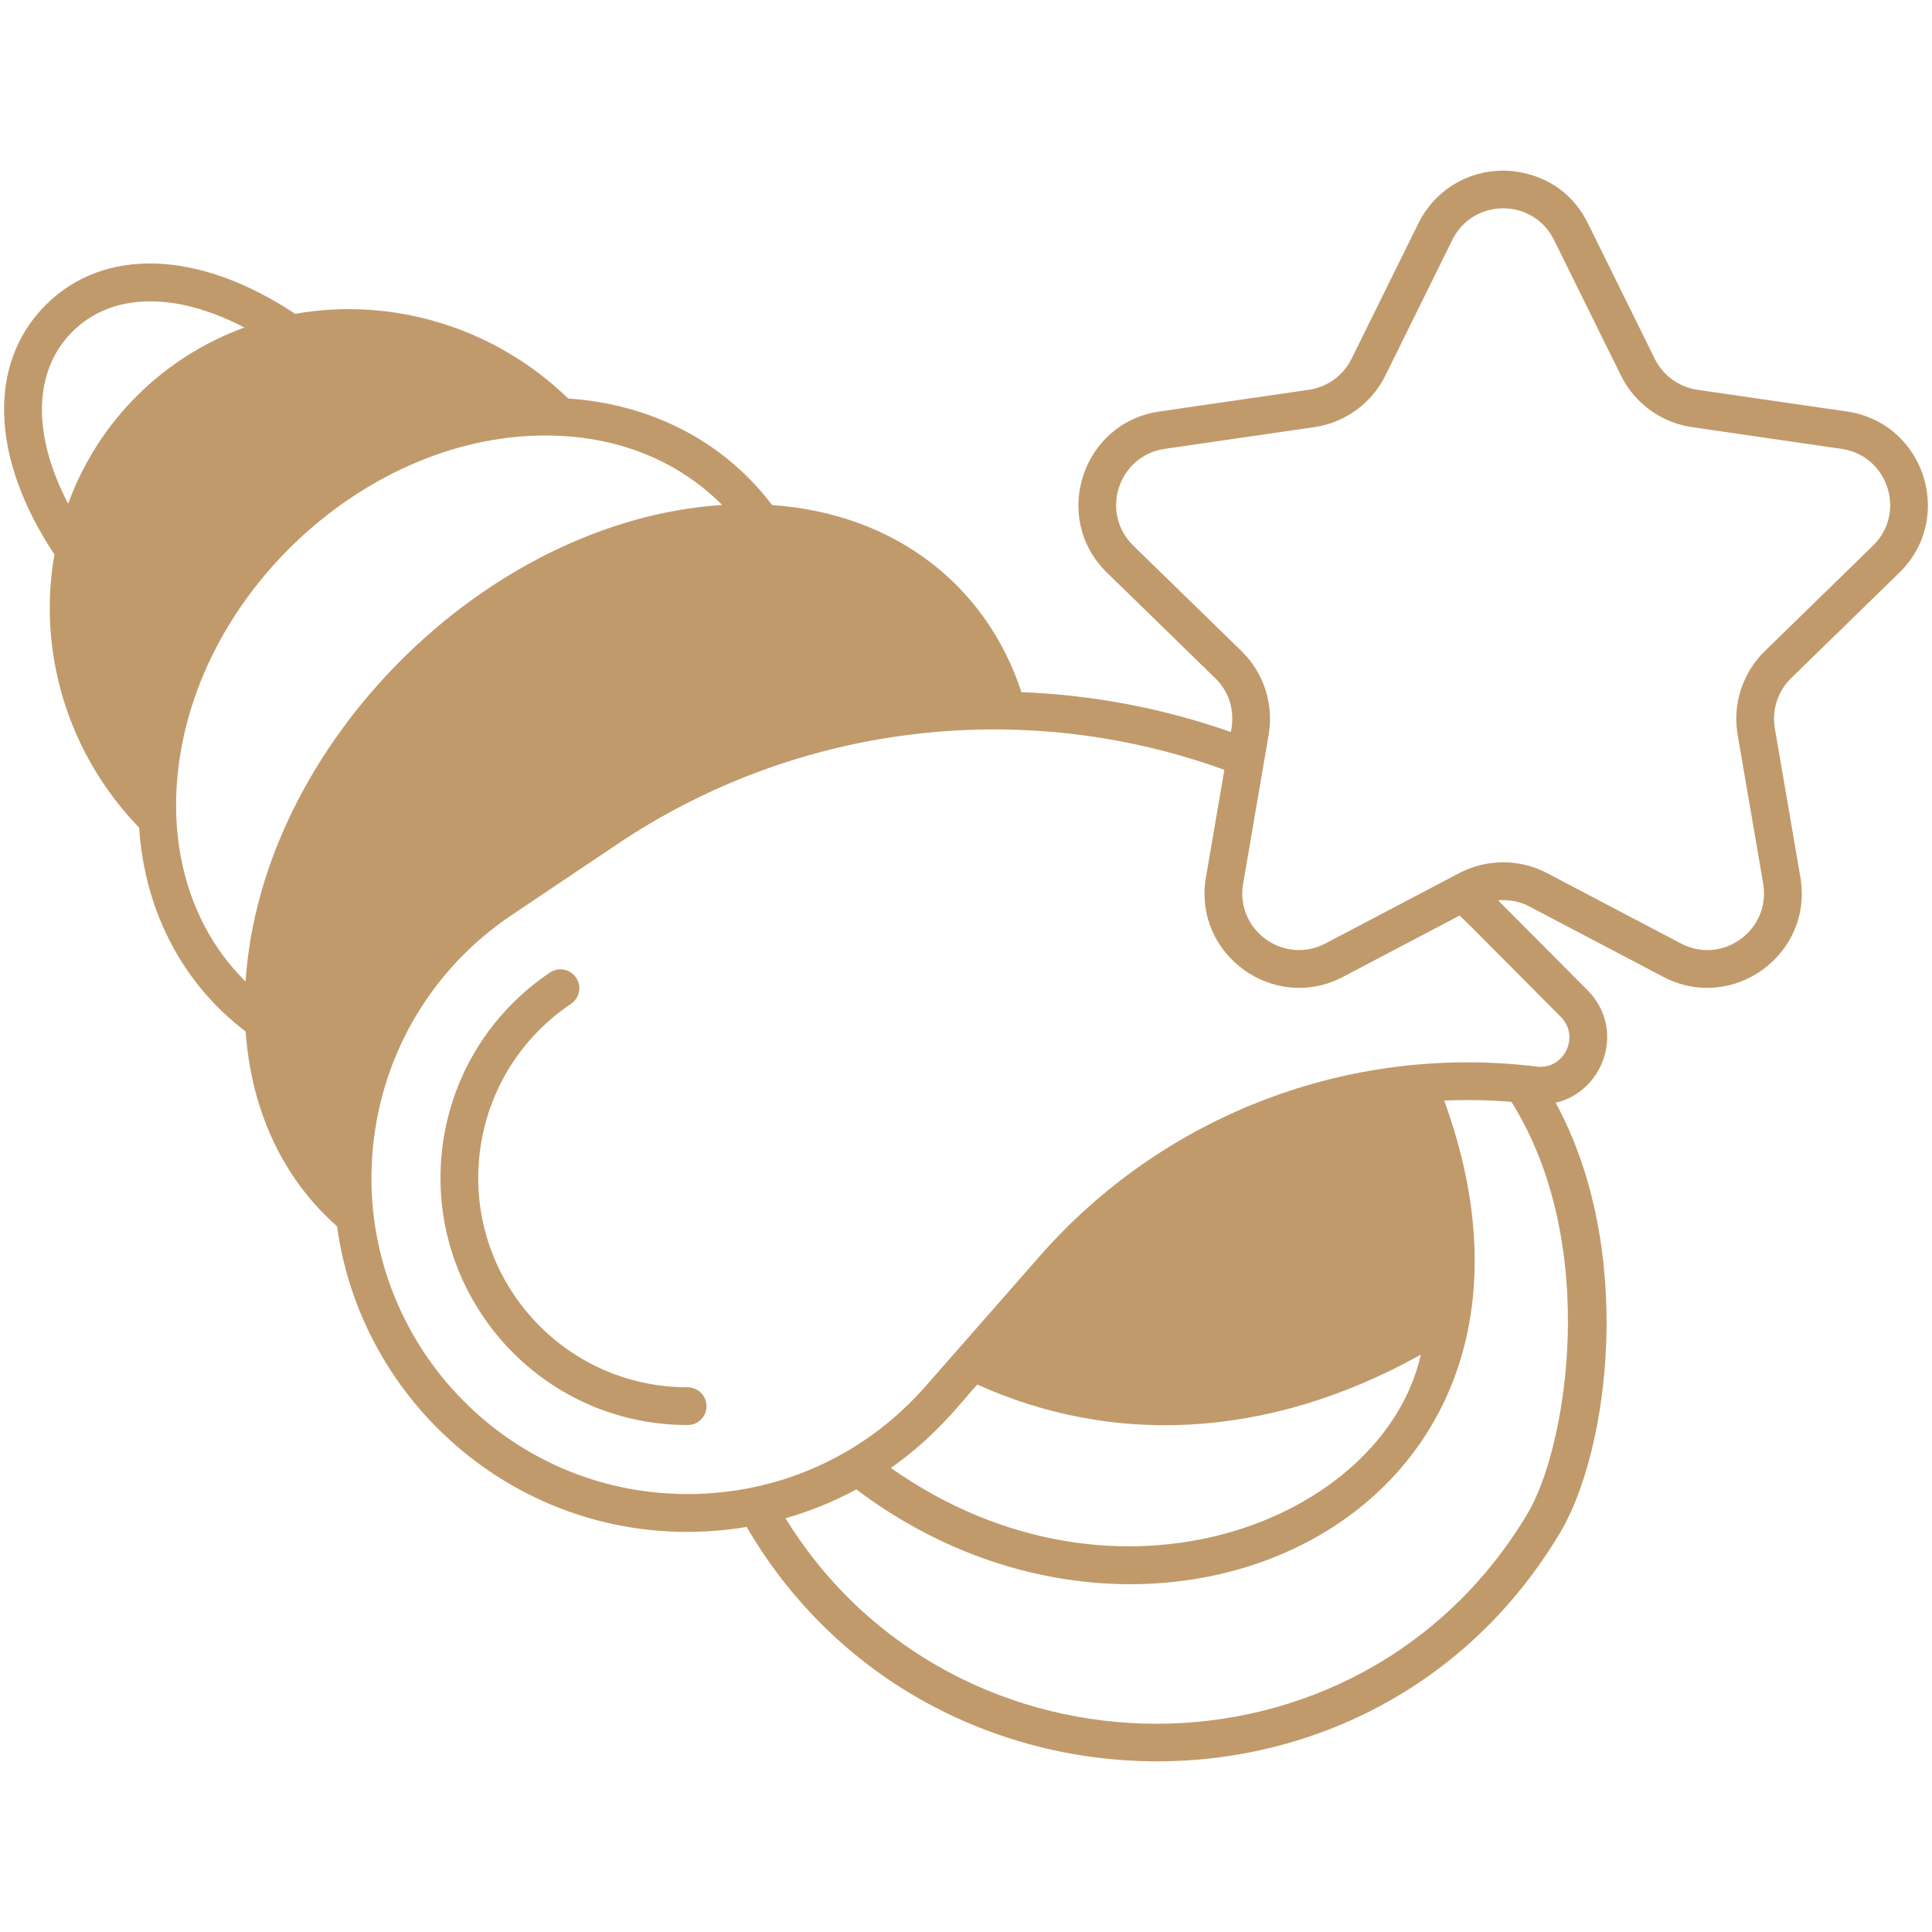
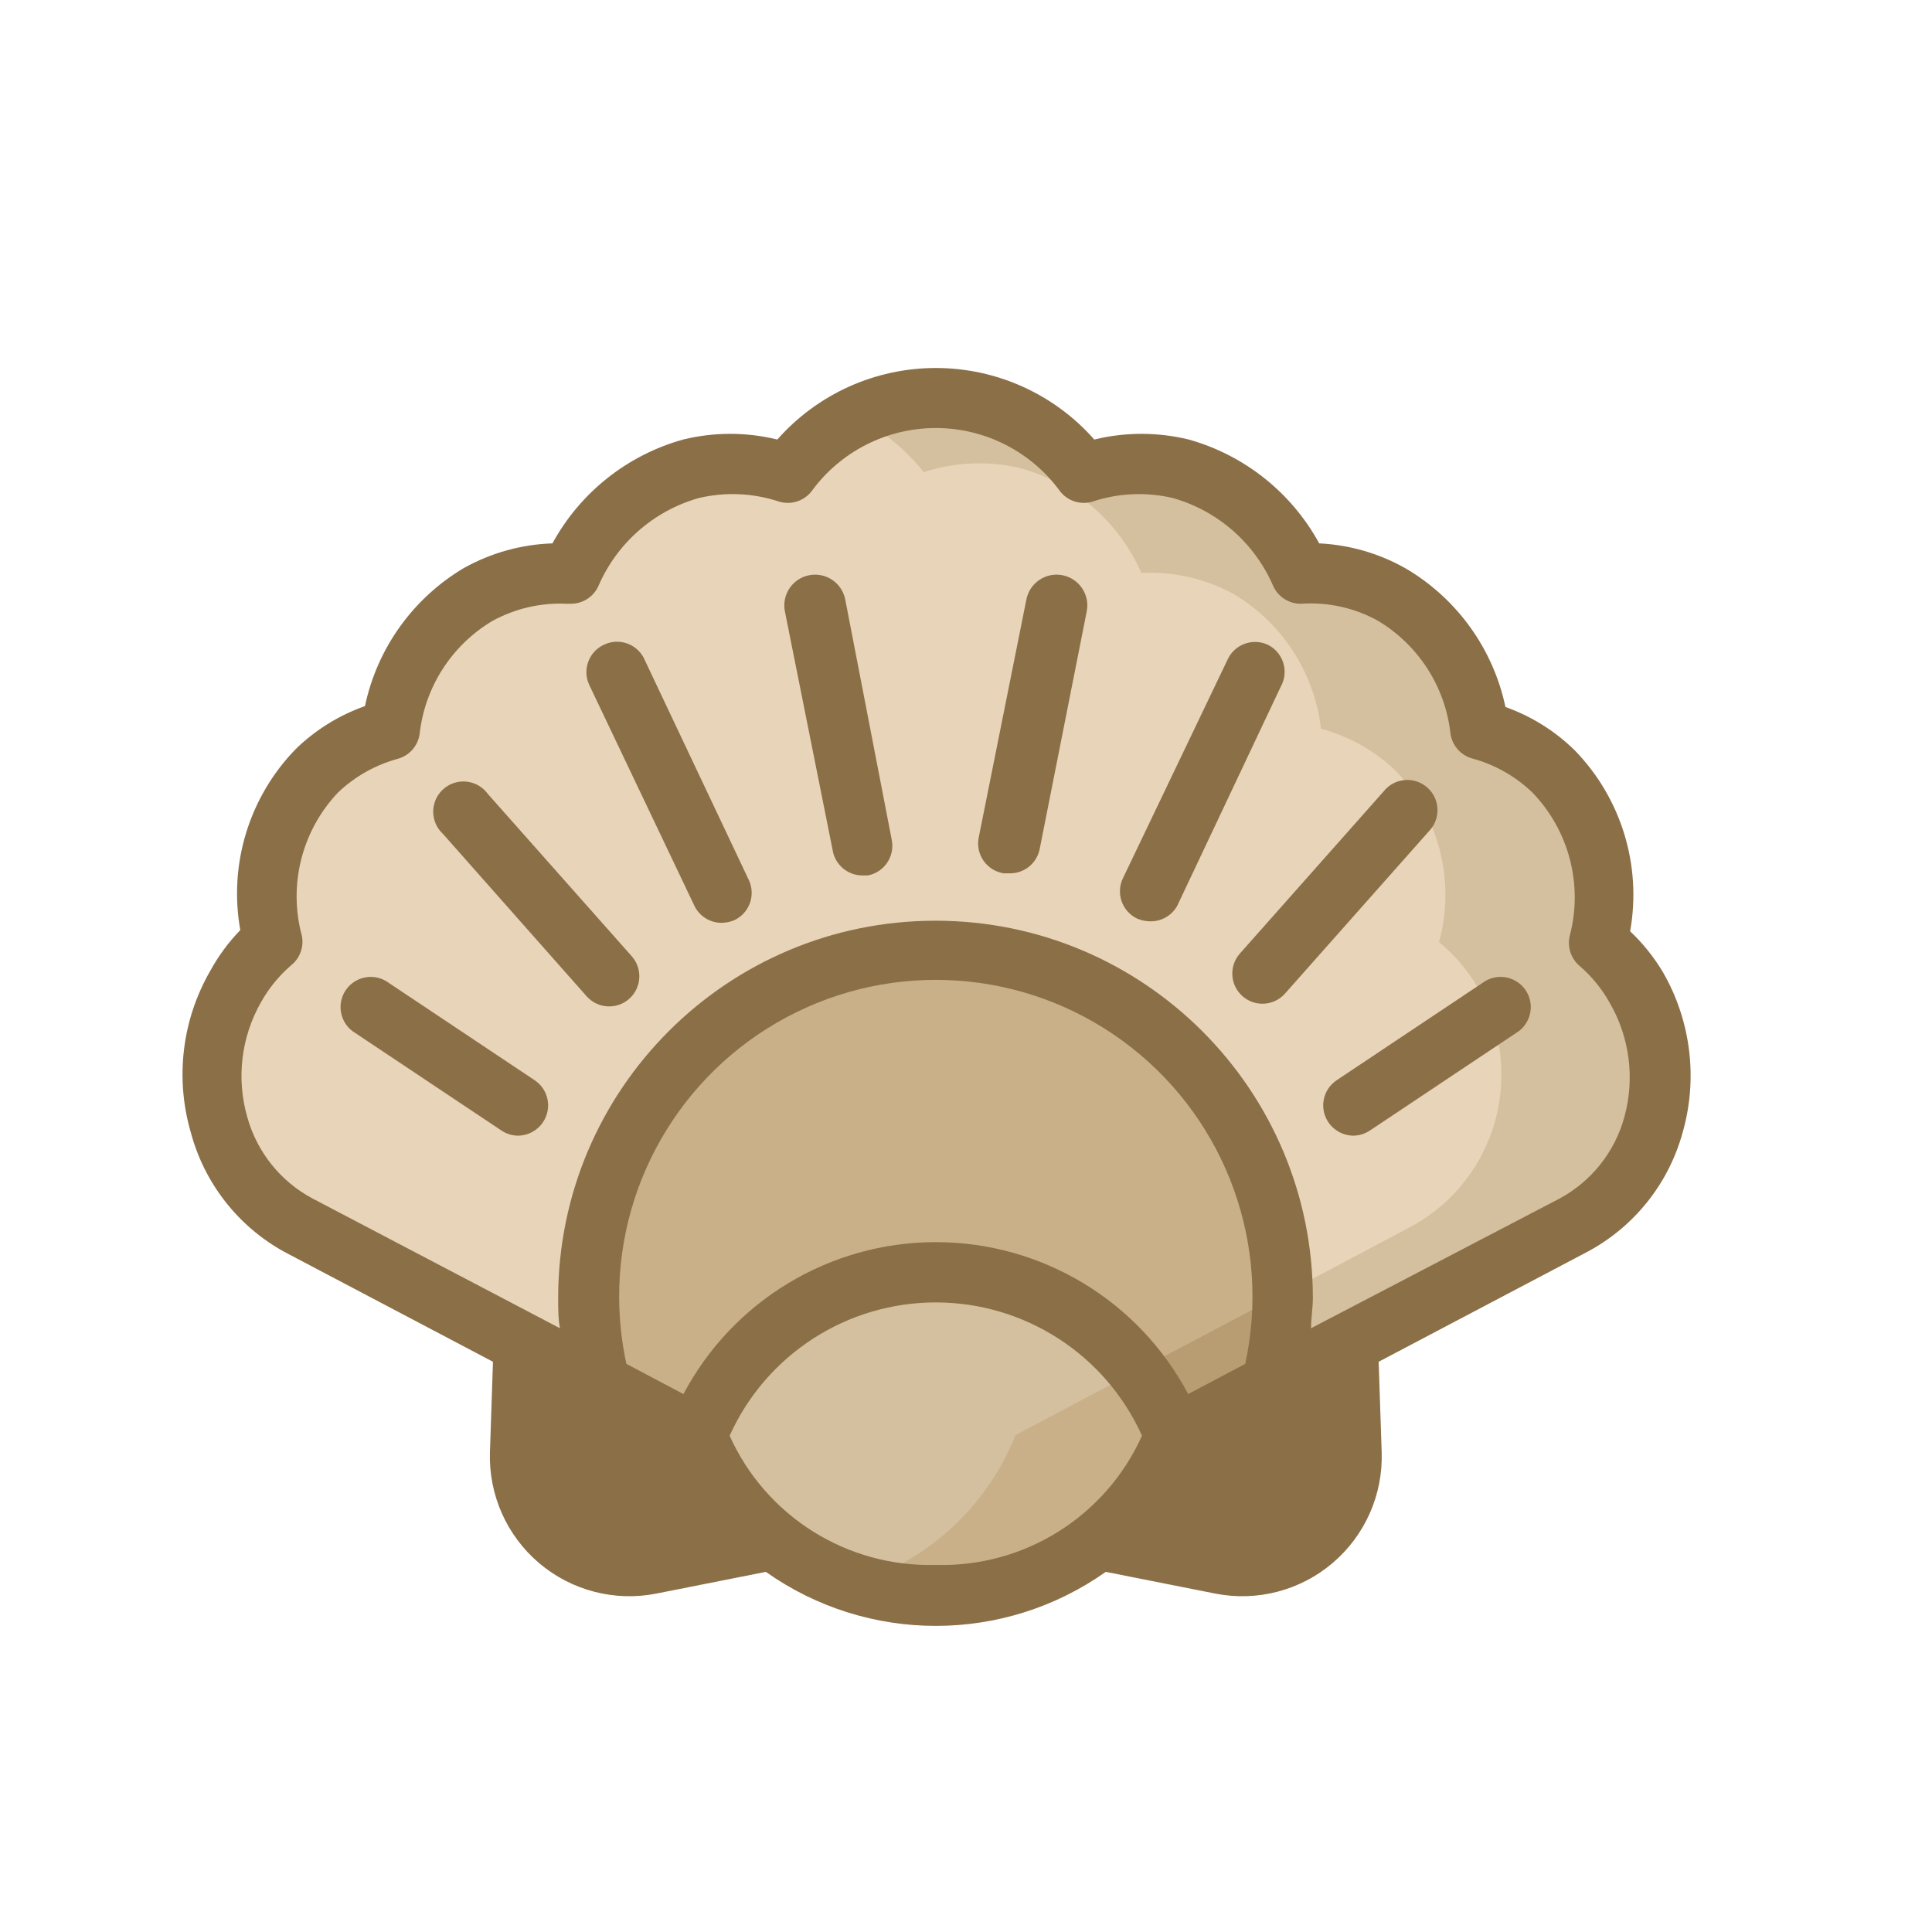
- <svg xmlns="http://www.w3.org/2000/svg" version="1.1" viewBox="0 0 512 512" width="612" height="612" style="enable-background:new 0 0 512 512;" xml:space="preserve">
-   <path d="M182.234,367.648c-33.086-0.002-58.384-28.585-55.235-60.9c1.615-16.585,10.478-31.424,24.314-40.712    c2.292-1.539,2.903-4.646,1.364-6.938s-4.646-2.903-6.938-1.364c-16.329,10.961-26.787,28.473-28.693,48.045    c-3.72,38.178,26.197,71.868,65.188,71.87h0.003c2.762,0,4.998-2.238,4.998-5C187.236,369.887,184.996,367.648,182.234,367.648z" fill="#C19A6B" />
-   <path d="M503.332,151.774c14.861-14.485,6.65-39.737-13.881-42.721l-39.6-5.754c-4.902-0.713-9.138-3.79-11.33-8.231    l-17.71-35.884c-7.222-14.637-22.359-13.933-22.459-13.962c-9.604,0-18.21,5.351-22.46,13.962l-17.71,35.884    c-2.192,4.442-6.427,7.52-11.328,8.231l-39.601,5.754c-20.538,2.984-28.737,28.241-13.882,42.721l28.655,27.932    c6.426,6.265,4.144,13.979,4.162,14.289c-18.063-6.351-36.773-9.851-55.497-10.563c-9.064-27.72-32.898-47.266-66.074-49.591    c-13.183-17.366-32.684-26.795-54.027-28.233C130.552,86.25,103.372,78.715,78.203,83.17C52.806,66.276,27.609,65.33,12.1,80.842    c-15.511,15.51-14.564,40.706,2.33,66.105c-4.453,25.167,3.081,52.344,22.435,72.381c1.543,22.938,12.085,41.769,28.237,54.031    c1.412,20.14,9.315,38.47,24.214,51.62c6.958,50.754,54.563,88.621,108.571,79.674c10.839,18.676,26.228,34.164,44.706,44.931    c55.957,32.602,133.43,19.211,170.813-43.33c13.12-21.99,19.971-75.208-1.133-114.003c12.891-3.054,18.612-19.606,8.43-29.836    c-32.451-32.63-21.3-21.36-23.685-23.815c2.842-0.253,5.739,0.282,8.336,1.648l35.42,18.621    c18.371,9.656,39.849-5.957,36.341-26.403l-6.765-39.439c-0.837-4.883,0.78-9.862,4.327-13.319L503.332,151.774z M19.171,87.912    c10.43-10.431,27.336-10.653,45.589-1.114c-21.458,7.829-38.655,24.643-46.702,46.704C8.518,115.25,8.739,98.344,19.171,87.912z     M47.044,205.6c4.781-49.887,52.802-92.355,101.127-90.107c16.387,0.734,31.561,6.672,43.215,18.326    c-62.679,4.09-122.214,63.581-126.307,126.307C50.561,245.71,45.114,225.722,47.044,205.6z M404.819,401.126    c-44.669,74.731-152.22,73.355-196.657,1.223c6.542-1.858,12.829-4.417,18.776-7.644c80.239,60.536,195.465,6.026,155.791-103.042    c5.907-0.259,11.859-0.152,17.826,0.345C424.23,329.84,415.204,383.716,404.819,401.126z M258.994,366.911    c35.048,15.856,76.297,15.058,117.553-7.918c-9.98,43.983-80.54,72.226-140.459,30.029    C248.717,380.123,255.034,371.104,258.994,366.911z M413.613,269.467c5.341,5.366,0.64,14.433-6.806,13.127    c-0.445-0.076-3.253-0.352-3.333-0.353c-48.233-4.694-95.842,14.082-127.885,50.601l-30.341,34.57    c-15.384,17.533-36.861,27.723-60.26,28.486c-51.079,1.631-91.015-41.978-86.151-91.899c2.439-25.038,15.818-47.438,36.707-61.458    l28.139-18.891c47.414-31.822,107.217-39.047,160.787-19.639l-4.88,28.453c-3.509,20.45,17.972,36.058,36.341,26.403    l30.889-16.239c1.071,1.018,2.125,2.038,3.143,3.055L413.613,269.467z M467.696,172.546c-5.903,5.755-8.597,14.042-7.202,22.17    l6.765,39.44c2.103,12.272-10.746,21.693-21.831,15.86l-35.42-18.621c-7.284-3.83-15.996-3.844-23.311,0l-35.419,18.621    c-11.019,5.789-23.95-3.504-21.832-15.86c0.018-0.104,6.782-39.542,6.765-39.441c1.394-8.126-1.299-16.414-7.203-22.169    l-28.655-27.932c-8.917-8.693-4.061-23.863,8.339-25.664l39.602-5.754c8.159-1.187,15.208-6.309,18.856-13.702l17.71-35.884    c5.527-11.195,21.45-11.217,26.985,0l17.71,35.884c3.648,7.394,10.698,12.516,18.858,13.702l39.601,5.754    c12.324,1.79,17.31,16.917,8.338,25.664L467.696,172.546z" fill="#C19A6B" />
+ <svg xmlns="http://www.w3.org/2000/svg" viewBox="0 0 612 612" width="612" height="612">
+   <defs>
+     <style>.cls-1{fill:#8B6F47;}.cls-2{fill:#E8D4B8;}.cls-3{fill:#D4C09E;}.cls-4{fill:#C9B088;}.cls-5{fill:#B89D72;}</style>
+   </defs>
+   <g transform="translate(0, 0) scale(9.5625)">
+     <g id="Shell">
+       <path class="cls-1" d="M25.58,51l-4,.8a3.62,3.62,0,0,1-4.32-3.67l.12-3.6h27.3l.12,3.6a3.62,3.62,0,0,1-4.32,3.67l-4-.8Z" id="path142758-4" />
+       <path class="cls-2" d="M35.9,15.64a6,6,0,0,1,3.22-.13,6.19,6.19,0,0,1,4,3.47,5.72,5.72,0,0,1,3.06.7A6,6,0,0,1,49,24.14a5.62,5.62,0,0,1,2.45,1.38A6,6,0,0,1,53,31.21a5.48,5.48,0,0,1,1.28,1.5,5.73,5.73,0,0,1-2.11,7.87l-13.2,7A8.33,8.33,0,0,1,31,52.84a8.33,8.33,0,0,1-7.92-5.3l-13.2-7a5.73,5.73,0,0,1-2.11-7.87,5.48,5.48,0,0,1,1.28-1.5,6,6,0,0,1,1.46-5.69A5.62,5.62,0,0,1,13,24.14a6,6,0,0,1,2.9-4.46,5.72,5.72,0,0,1,3.06-.7,6.19,6.19,0,0,1,4-3.47,6,6,0,0,1,3.22.13,6.08,6.08,0,0,1,9.8,0Z" id="path142238-9" />
+       <path class="cls-3" d="M31,13.16a5.89,5.89,0,0,0-2.65.64,6.88,6.88,0,0,1,2.25,1.84,5.91,5.91,0,0,1,3.21-.13,6.18,6.18,0,0,1,4,3.47,5.76,5.76,0,0,1,3.06.7,6,6,0,0,1,2.89,4.46,5.71,5.71,0,0,1,2.46,1.38,5.94,5.94,0,0,1,1.45,5.69,5.48,5.48,0,0,1,1.28,1.5,5.72,5.72,0,0,1-2.11,7.87l-13.19,7a8.42,8.42,0,0,1-5.27,4.91,9.24,9.24,0,0,0,2.65.39,8.35,8.35,0,0,0,7.93-5.3l13.19-7a5.73,5.73,0,0,0,2.11-7.87A5.48,5.48,0,0,0,53,31.21a6,6,0,0,0-1.46-5.69A5.62,5.62,0,0,0,49,24.14a6,6,0,0,0-2.9-4.46,5.72,5.72,0,0,0-3.06-.7,6.16,6.16,0,0,0-4-3.47,6,6,0,0,0-3.22.13A6.28,6.28,0,0,0,31,13.16Z" id="path53309" />
+       <path class="cls-4" d="M31,31.51A11.51,11.51,0,0,0,19.86,45.84l3.21,1.7A8.35,8.35,0,0,0,31,52.84a8.35,8.35,0,0,0,7.93-5.3l3.21-1.7A11.51,11.51,0,0,0,31,31.51Z" id="path135214-3" />
+       <path class="cls-5" d="M42.49,42.86l-8.87,4.68a8.43,8.43,0,0,1-5.29,4.91,9,9,0,0,0,2.67.39,8.35,8.35,0,0,0,7.93-5.3l3.21-1.7A11.57,11.57,0,0,0,42.49,43Z" id="path54524" />
+       <path class="cls-3" d="M31,42.15c-5.81,0-7.93,5.39-7.93,5.39A8.35,8.35,0,0,0,31,52.84a8.35,8.35,0,0,0,7.93-5.3S36.81,42.15,31,42.15Z" id="path139068-1" />
+       <path class="cls-4" d="M37.64,45.42l-4,2.12a8.43,8.43,0,0,1-5.29,4.91,9,9,0,0,0,2.67.39,8.35,8.35,0,0,0,7.93-5.3A9.24,9.24,0,0,0,37.64,45.42Z" id="path56805" />
+       <path d="M28.56,29l.19,0a1,1,0,0,0,.79-1.18L28,19.86a1,1,0,1,0-2,.39l1.58,7.9A1,1,0,0,0,28.56,29Z" fill="#8B6F47" />
+       <path d="M23,30a1,1,0,0,0,.9.57,1.11,1.11,0,0,0,.43-.09,1,1,0,0,0,.47-1.34l-3.43-7.25A1,1,0,0,0,20,21.36a1,1,0,0,0-.48,1.33Z" fill="#8B6F47" />
+       <path d="M16.61,37.45a1,1,0,0,0,.55.17,1,1,0,0,0,.83-.45,1,1,0,0,0-.27-1.38L12.79,32.5a1,1,0,0,0-1.11,1.66Z" fill="#8B6F47" />
+       <path d="M33.25,28.93l.19,0a1,1,0,0,0,1-.8L36,20.25a1,1,0,1,0-2-.39l-1.58,7.89A1,1,0,0,0,33.25,28.93Z" fill="#8B6F47" />
+       <path d="M37.67,30.43a1.11,1.11,0,0,0,.43.09A1,1,0,0,0,39,30l3.43-7.26A1,1,0,0,0,42,21.36a1,1,0,0,0-1.33.48L37.2,29.09A1,1,0,0,0,37.67,30.43Z" fill="#8B6F47" />
+       <path d="M41.16,33a1,1,0,0,0,.66.25,1,1,0,0,0,.75-.34l4.77-5.38a1,1,0,1,0-1.5-1.32l-4.77,5.38A1,1,0,0,0,41.16,33Z" fill="#8B6F47" />
+       <path d="M9.42,41.47l6.91,3.64-.1,3a4.62,4.62,0,0,0,5.51,4.68l3.63-.72a9.75,9.75,0,0,0,11.26,0l3.63.72a4.62,4.62,0,0,0,5.51-4.68l-.1-3,6.91-3.64a6.4,6.4,0,0,0,3.15-3.92,6.86,6.86,0,0,0-.64-5.34A6.26,6.26,0,0,0,54,30.85a6.86,6.86,0,0,0-1.84-6,6.29,6.29,0,0,0-2.29-1.43,7,7,0,0,0-3.27-4.57A6.43,6.43,0,0,0,43.7,18a7.11,7.11,0,0,0-4.32-3.44,6.6,6.6,0,0,0-3.13,0,7,7,0,0,0-10.5,0,6.56,6.56,0,0,0-3.12,0A7.1,7.1,0,0,0,18.3,18a6.46,6.46,0,0,0-2.94.82,7,7,0,0,0-3.27,4.57A6.29,6.29,0,0,0,9.8,24.81a6.86,6.86,0,0,0-1.84,6,6.26,6.26,0,0,0-1,1.36,6.86,6.86,0,0,0-.64,5.34A6.4,6.4,0,0,0,9.42,41.47Zm11.93,9.34a3,3,0,0,1-.6,0,2.61,2.61,0,0,1-2.52-2.7l.07-2,4,2.1a8.89,8.89,0,0,0,1.31,2.11ZM20.51,43a10.49,10.49,0,1,1,20.74,2.18l-1.89,1a9.46,9.46,0,0,0-16.72,0l-1.89-1A10.55,10.55,0,0,1,20.51,43Zm3.66,4.56a7.49,7.49,0,0,1,13.66,0A7.26,7.26,0,0,1,31,51.84,7.26,7.26,0,0,1,24.17,47.56Zm19.6.6a2.61,2.61,0,0,1-2.52,2.7,3,3,0,0,1-.6,0l-2.24-.45a8.89,8.89,0,0,0,1.31-2.11l4-2.1ZM8.64,33.21a4.55,4.55,0,0,1,1-1.23A1,1,0,0,0,10,31a5,5,0,0,1,1.2-4.75,4.65,4.65,0,0,1,2-1.12,1,1,0,0,0,.7-.81,5,5,0,0,1,2.41-3.75A4.67,4.67,0,0,1,18.77,20h.13a1,1,0,0,0,.92-.58,5.15,5.15,0,0,1,3.32-2.92,4.88,4.88,0,0,1,2.68.12,1,1,0,0,0,1.06-.34,5.09,5.09,0,0,1,8.24,0,1,1,0,0,0,1.06.34,4.88,4.88,0,0,1,2.68-.12,5.15,5.15,0,0,1,3.32,2.92,1,1,0,0,0,.92.58,4.6,4.6,0,0,1,2.54.56,5,5,0,0,1,2.41,3.75,1,1,0,0,0,.7.81,4.65,4.65,0,0,1,2,1.12A5,5,0,0,1,52,31a1,1,0,0,0,.33,1,4.55,4.55,0,0,1,1,1.23A4.93,4.93,0,0,1,53.81,37a4.38,4.38,0,0,1-2.16,2.71L43.43,44c0-.34.06-.68.06-1a12.49,12.49,0,0,0-25,0c0,.35,0,.69.06,1L10.35,39.7A4.38,4.38,0,0,1,8.19,37,4.93,4.93,0,0,1,8.64,33.21Z" fill="#8B6F47" />
+       <path d="M44,37.17a1,1,0,0,0,.83.45,1,1,0,0,0,.55-.17l4.93-3.29a1,1,0,0,0-1.11-1.66l-4.93,3.29A1,1,0,0,0,44,37.17Z" fill="#8B6F47" />
+       <path d="M19.43,33a1,1,0,0,0,1.41.09,1,1,0,0,0,.09-1.41l-4.77-5.38a1,1,0,1,0-1.49,1.32Z" fill="#8B6F47" />
+     </g>
+   </g>
</svg>
